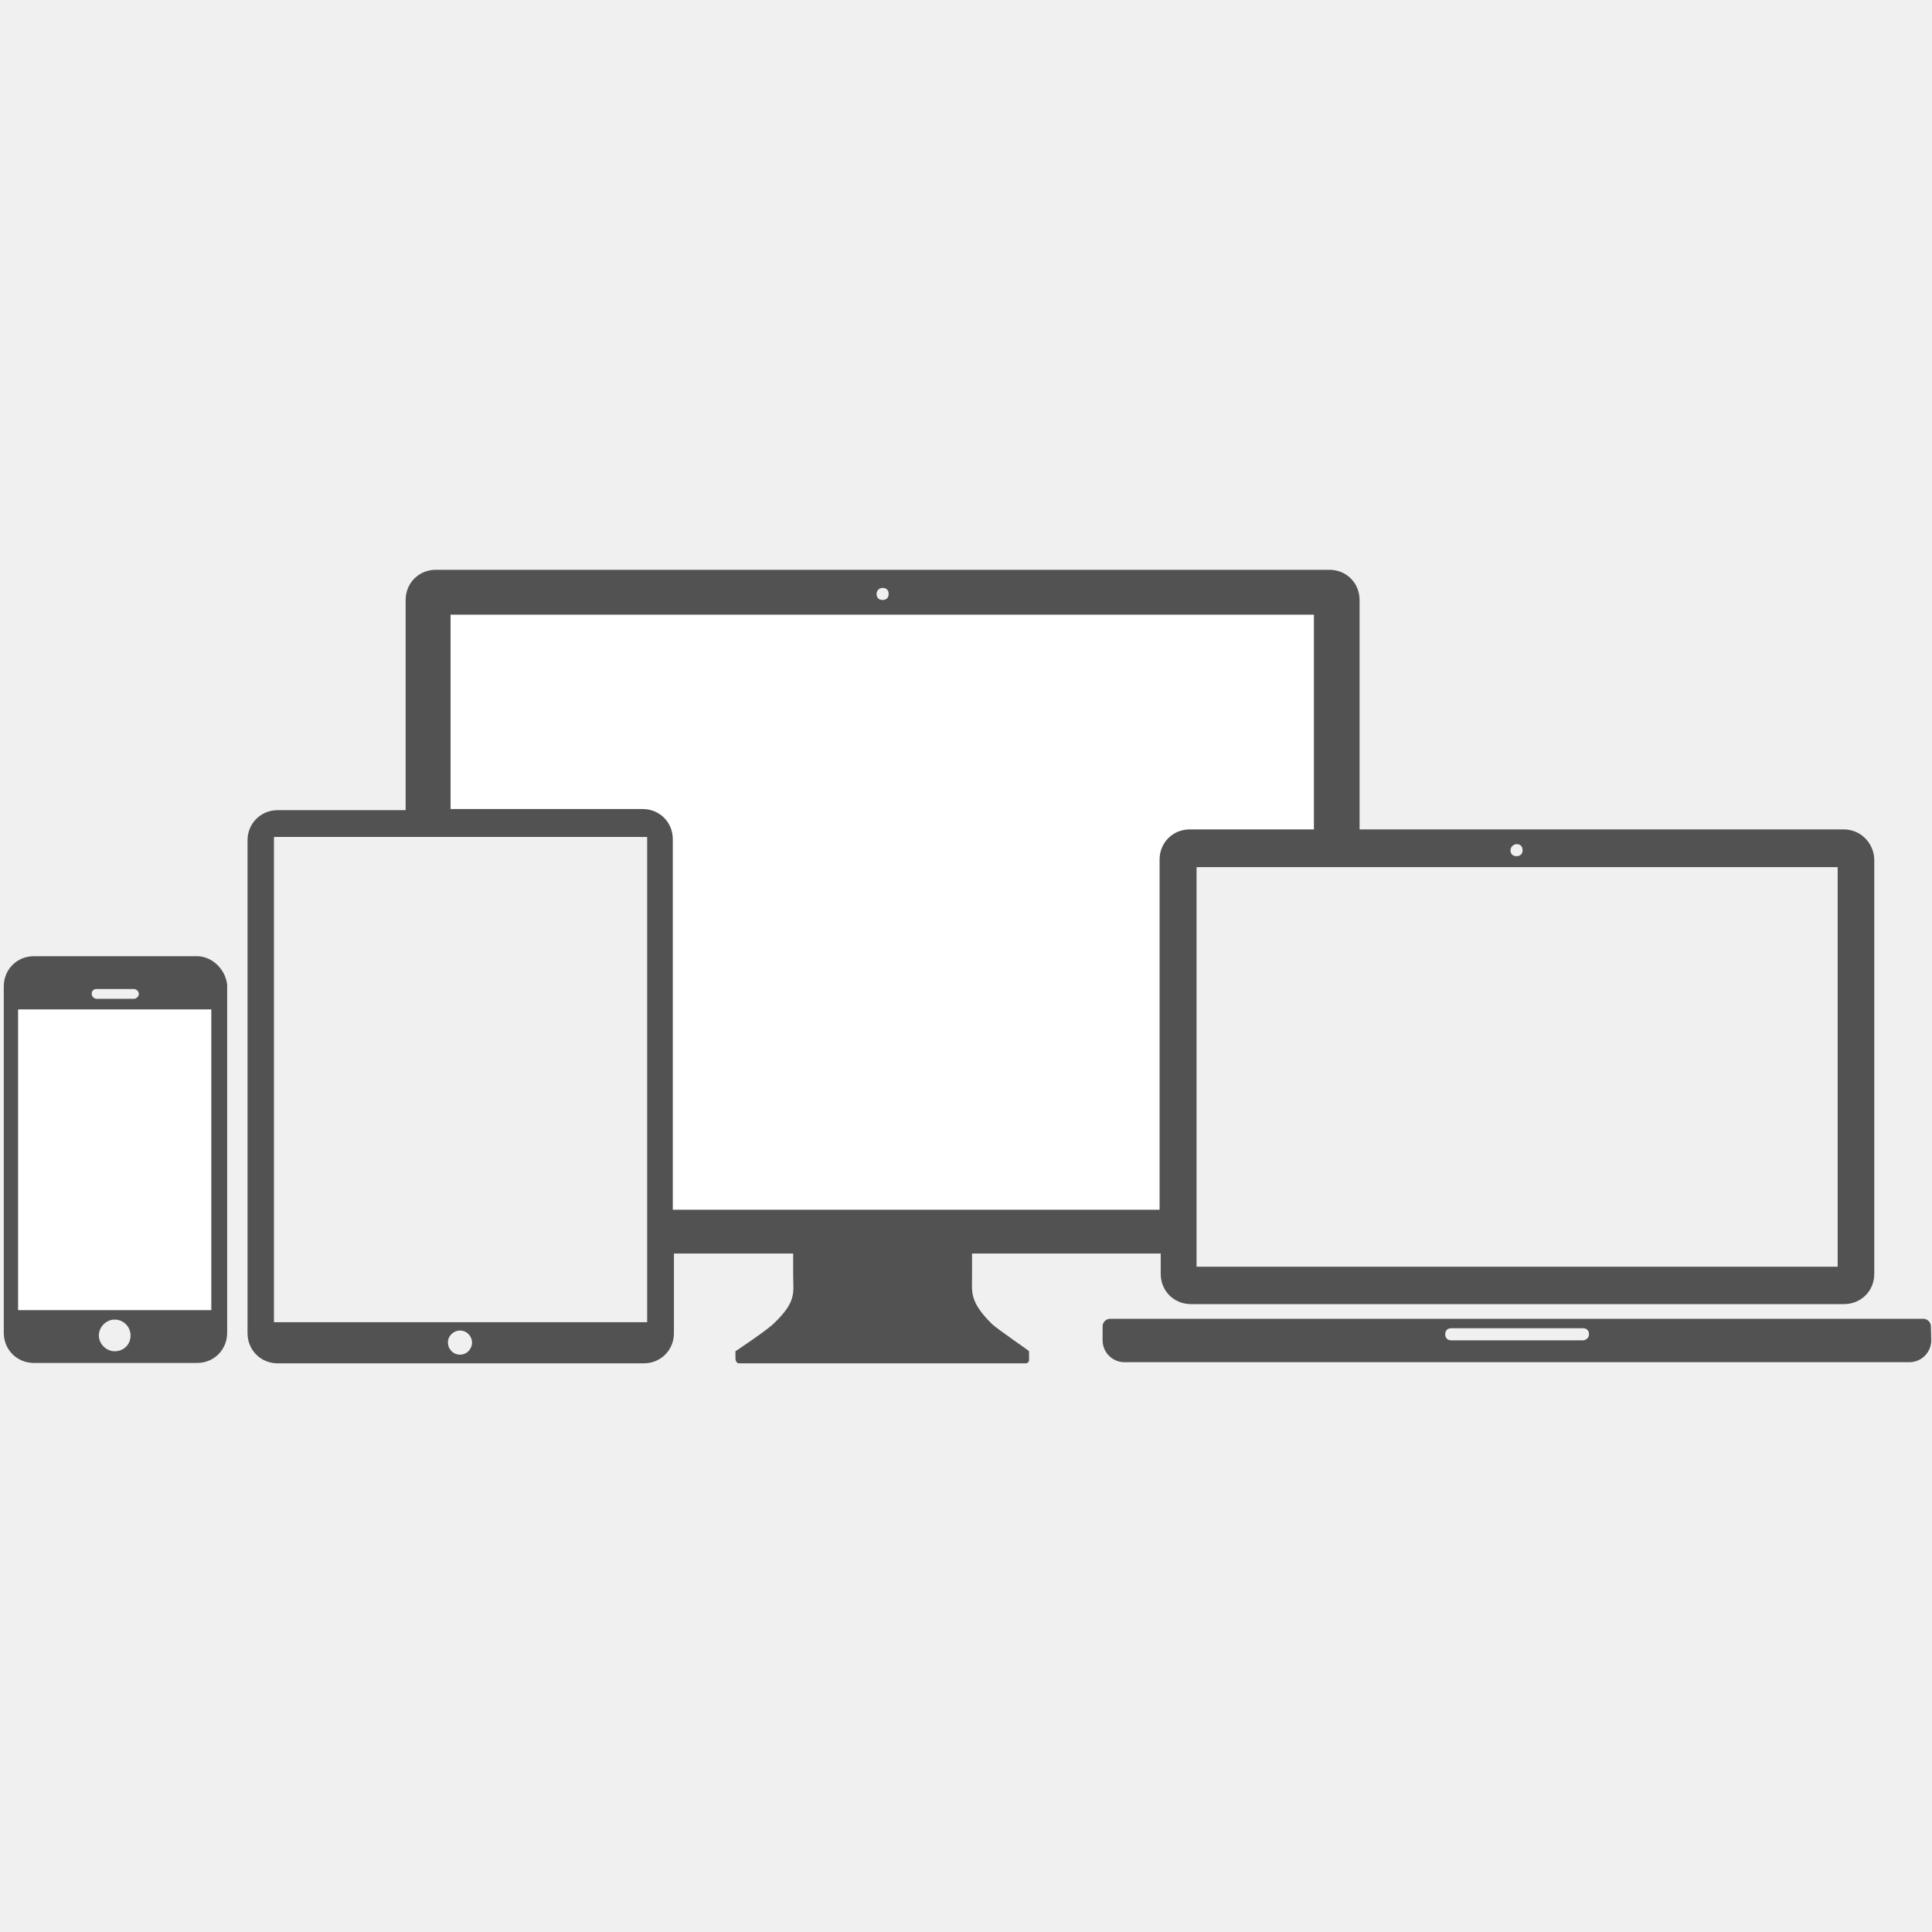
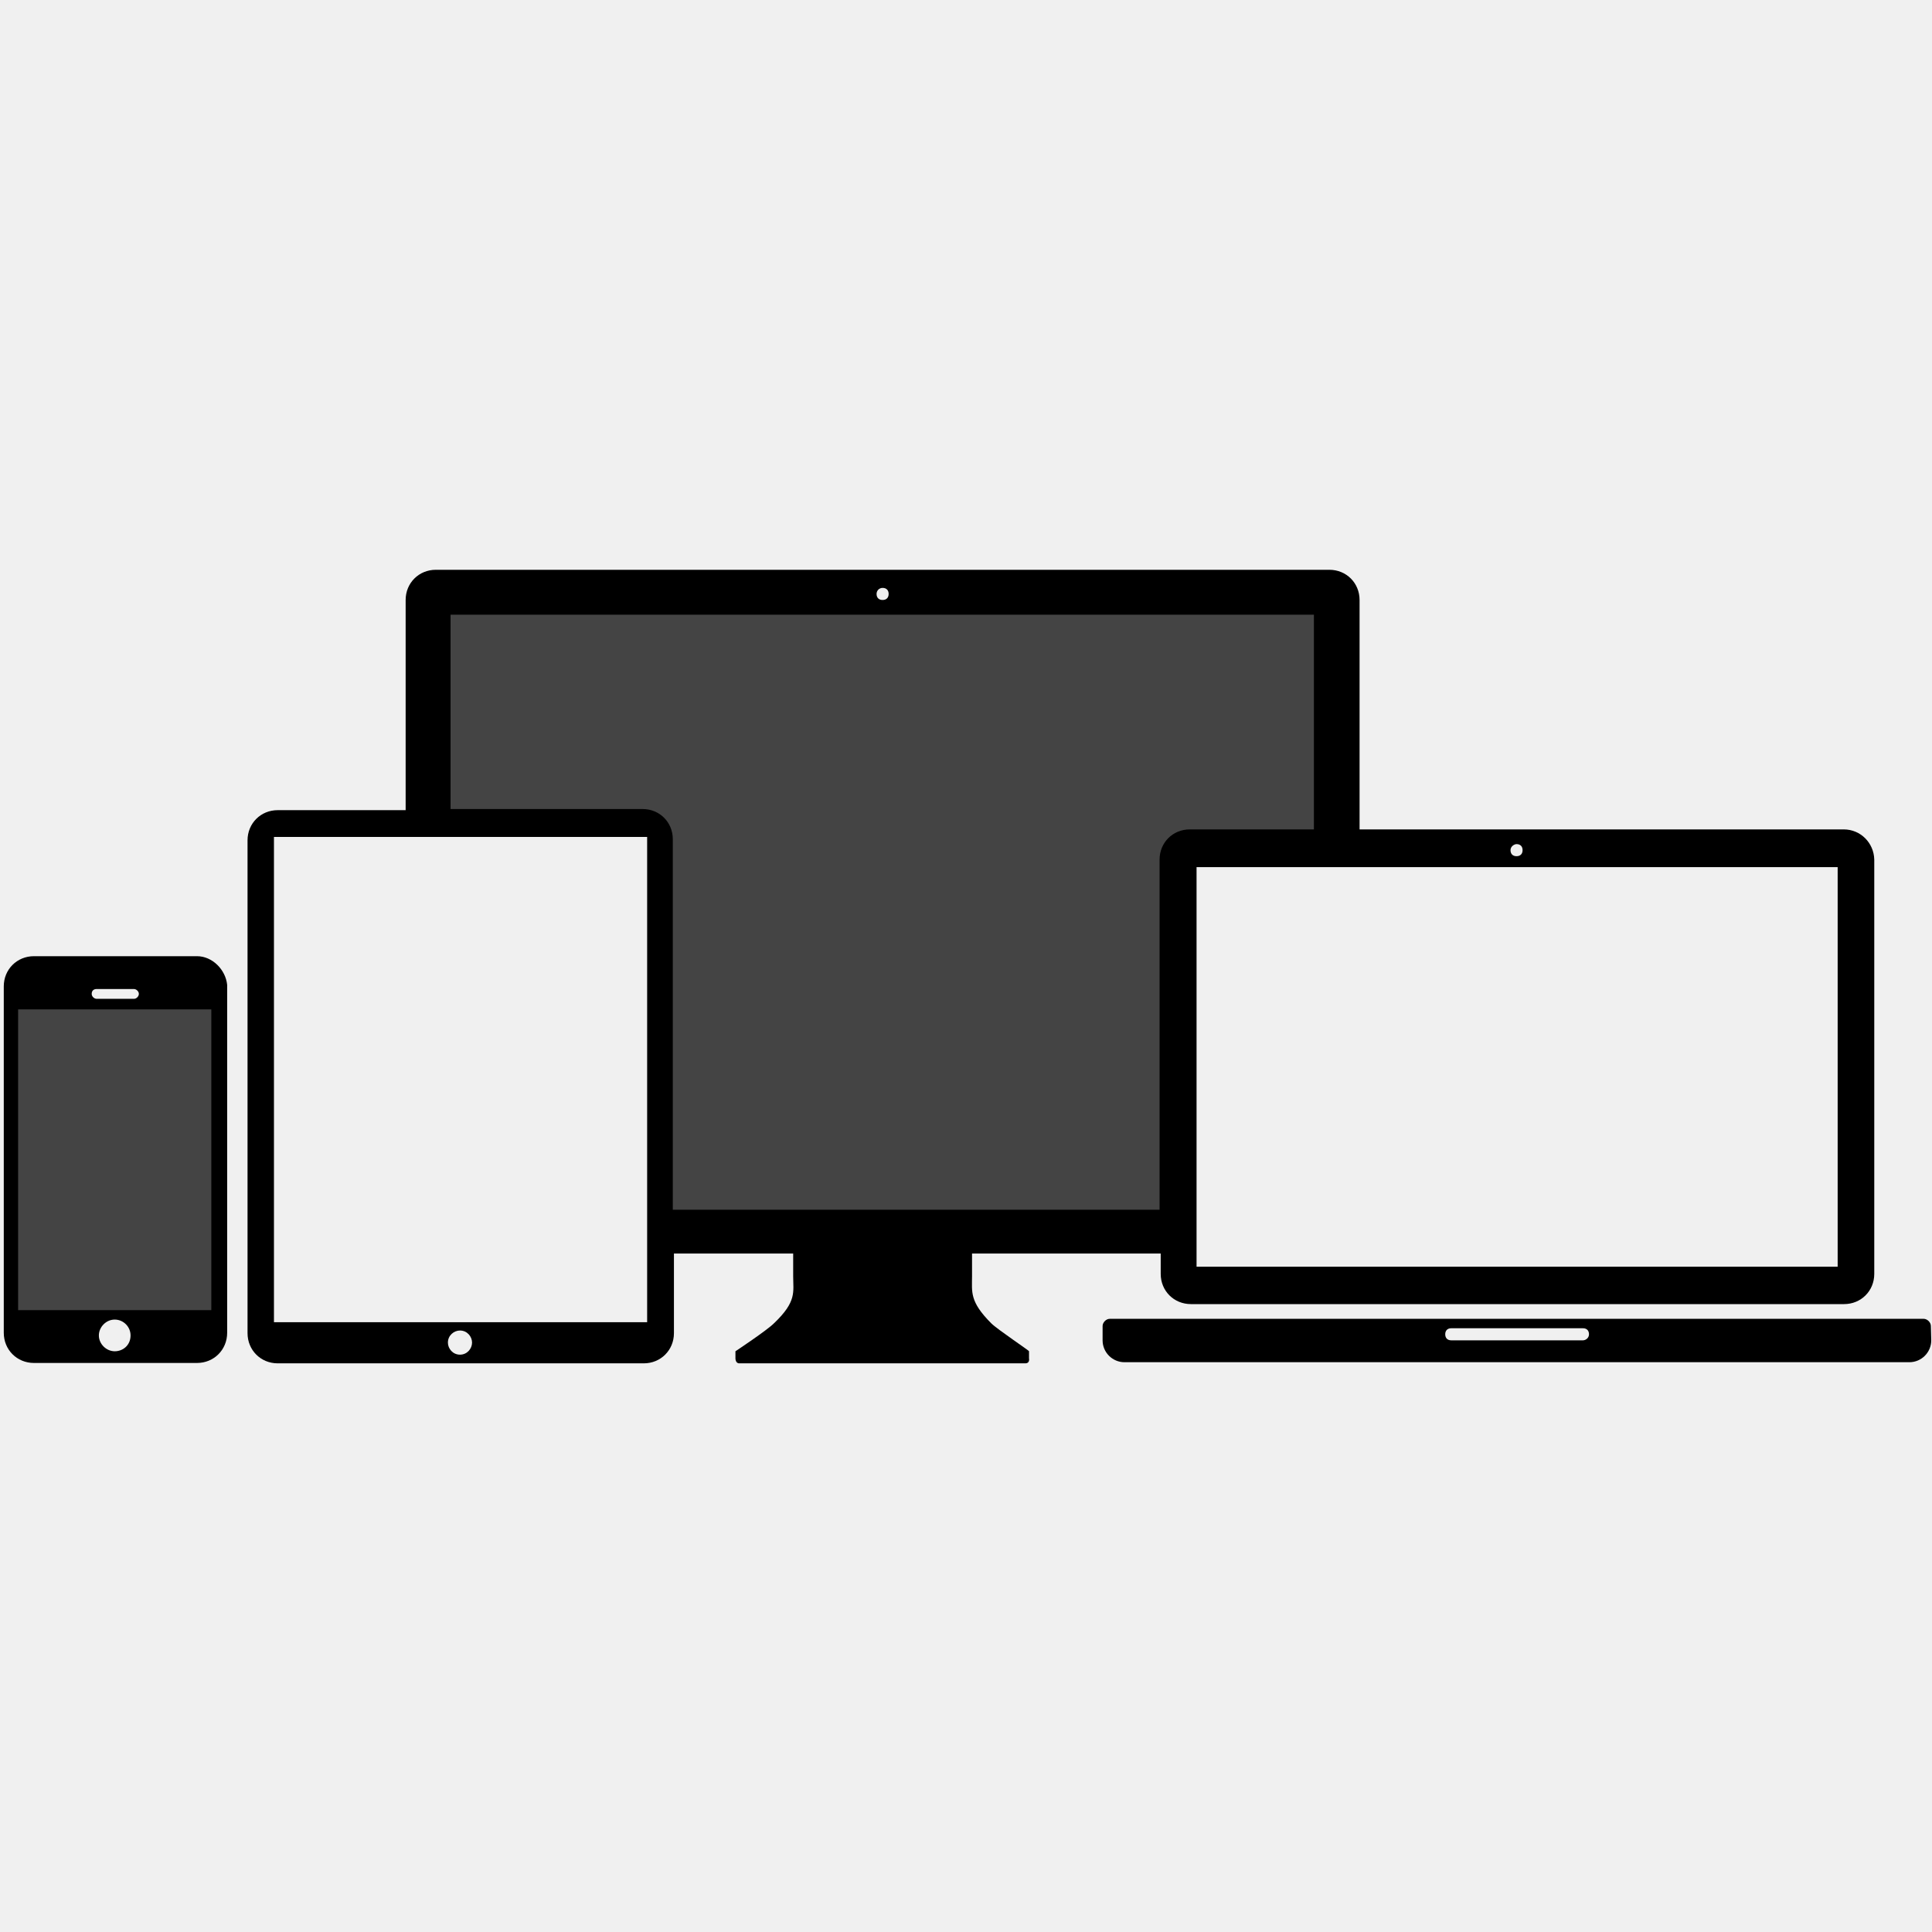
<svg xmlns="http://www.w3.org/2000/svg" version="1.1" id="Layer_1" x="0px" y="0px" viewBox="0 0 512 512" style="enable-background:new 0 0 512 512;" xml:space="preserve">
  <style type="text/css">
	.st0{fill:none;}
- 	.st1{fill:#525252;}
- 	.st2{fill:#FFFFFF;}
+ 	.st1{fill:#000;}
+ 	.st2{fill:#444;}
</style>
  <g>
    <rect y="144" class="st0" width="512" height="224" />
    <g>
      <path class="st0" d="M121.9,352.6c-1.6,0-3.2,1.3-3.2,3.2c0,1.6,1.3,3.2,3.2,3.2c1.9,0,3.2-1.6,3.2-3.2S123.8,352.6,121.9,352.6z" />
      <path class="st0" d="M233.9,159c1,0,1.6-0.6,1.6-1.6c0-1-0.6-1.6-1.6-1.6s-1.6,0.6-1.6,1.6C232.3,158.4,233,159,233.9,159z" />
      <g>
        <g>
          <g>
            <path class="st1" d="M52.2,253.4H9c-4.5,0-8,3.5-8,8v91.8c0,4.5,3.5,8,8,8h43.2c4.5,0,8-3.5,8-8v-92.2       C59.8,257,56.3,253.4,52.2,253.4z M25.6,262.1h9.9c0.6,0,1.3,0.6,1.3,1.3c0,0.6-0.6,1.3-1.3,1.3h-9.9c-0.6,0-1.3-0.6-1.3-1.3       C24.3,262.4,25,262.1,25.6,262.1z M30.4,358.1c-2.2,0-4.2-1.9-4.2-4.2c0-2.2,1.9-4.2,4.2-4.2s4.2,1.9,4.2,4.2       C34.6,356.5,32.6,358.1,30.4,358.1z" />
            <rect x="4.8" y="267.5" class="st2" width="51.2" height="79.7" />
          </g>
          <g>
            <g>
              <path class="st1" d="M511.7,351.4c0-1-1-1.9-1.9-1.9h-3.8h-1.3H299.2h-1.3h-3.8c-1,0-1.9,1-1.9,1.9v3.8l0,0l0,0        c0,3.2,2.6,5.8,5.8,5.8h208c3.2,0,5.8-2.6,5.8-5.8l0,0l0,0L511.7,351.4z M419.5,355.2h-34.9c-1,0-1.6-0.6-1.6-1.6        c0-1,0.6-1.6,1.6-1.6h34.9c1,0,1.6,0.6,1.6,1.6C421.1,354.6,420.2,355.2,419.5,355.2z" />
            </g>
            <path class="st0" d="M401.9,226.9c1,0,1.6-0.6,1.6-1.6s-0.6-1.6-1.6-1.6c-0.6,0-1.6,0.6-1.6,1.6S401,226.9,401.9,226.9z" />
            <g>
              <path class="st1" d="M488.6,219.8H360.3V159c0-4.5-3.5-8-8-8H115.5c-4.5,0-8,3.5-8,8v55.7H73.6c-4.5,0-8,3.5-8,8v130.6        c0,4.5,3.5,8,8,8h97c4.5,0,8-3.5,8-8v-21.1h129l0,0l0,0v5.4c0,4.5,3.5,8,8,8h173.1c4.5,0,8-3.5,8-8V227.8        C496.6,223.4,493.1,219.8,488.6,219.8z M401.9,223.7c1,0,1.6,0.6,1.6,1.6s-0.6,1.6-1.6,1.6c-1,0-1.6-0.6-1.6-1.6        S401.3,223.7,401.9,223.7z M233.9,155.8c1,0,1.6,0.6,1.6,1.6c0,1-0.6,1.6-1.6,1.6s-1.6-0.6-1.6-1.6        C232.3,156.5,233,155.8,233.9,155.8z M121.9,359c-1.9,0-3.2-1.6-3.2-3.2c0-1.9,1.6-3.2,3.2-3.2c1.9,0,3.2,1.6,3.2,3.2        S123.8,359,121.9,359z M171.5,350.4L171.5,350.4H72.6V221.8h98.9V350.4z M487,229.8v105.9h-0.3H317.1V229.8H487z" />
              <path class="st2" d="M348.2,162.9H119.4v51.5h50.9c4.5,0,8,3.5,8,8v0.3v97.9h129v-92.8c0-4.5,3.5-8,8-8h0.3h32.6        C348.2,219.8,348.2,162.9,348.2,162.9z" />
            </g>
          </g>
        </g>
        <path class="st1" d="M262.7,350.7c-5.8-5.8-5.1-8.3-5.1-12.5c0-2.2,0-7.7,0-7.7s-47.7,0-47.4,0c0,0,0,5.4,0,7.7     c0,4.2,1,6.7-5.1,12.5c-1.9,1.9-10.2,7.4-10.2,7.4v1.9c0,0,0,1.3,1,1.3c0.6,0,75.2,0,75.8,0c1.3,0,1-1.3,1-1.3v-1.9     C273,358.1,264.3,352.3,262.7,350.7z" />
      </g>
    </g>
  </g>
</svg>
